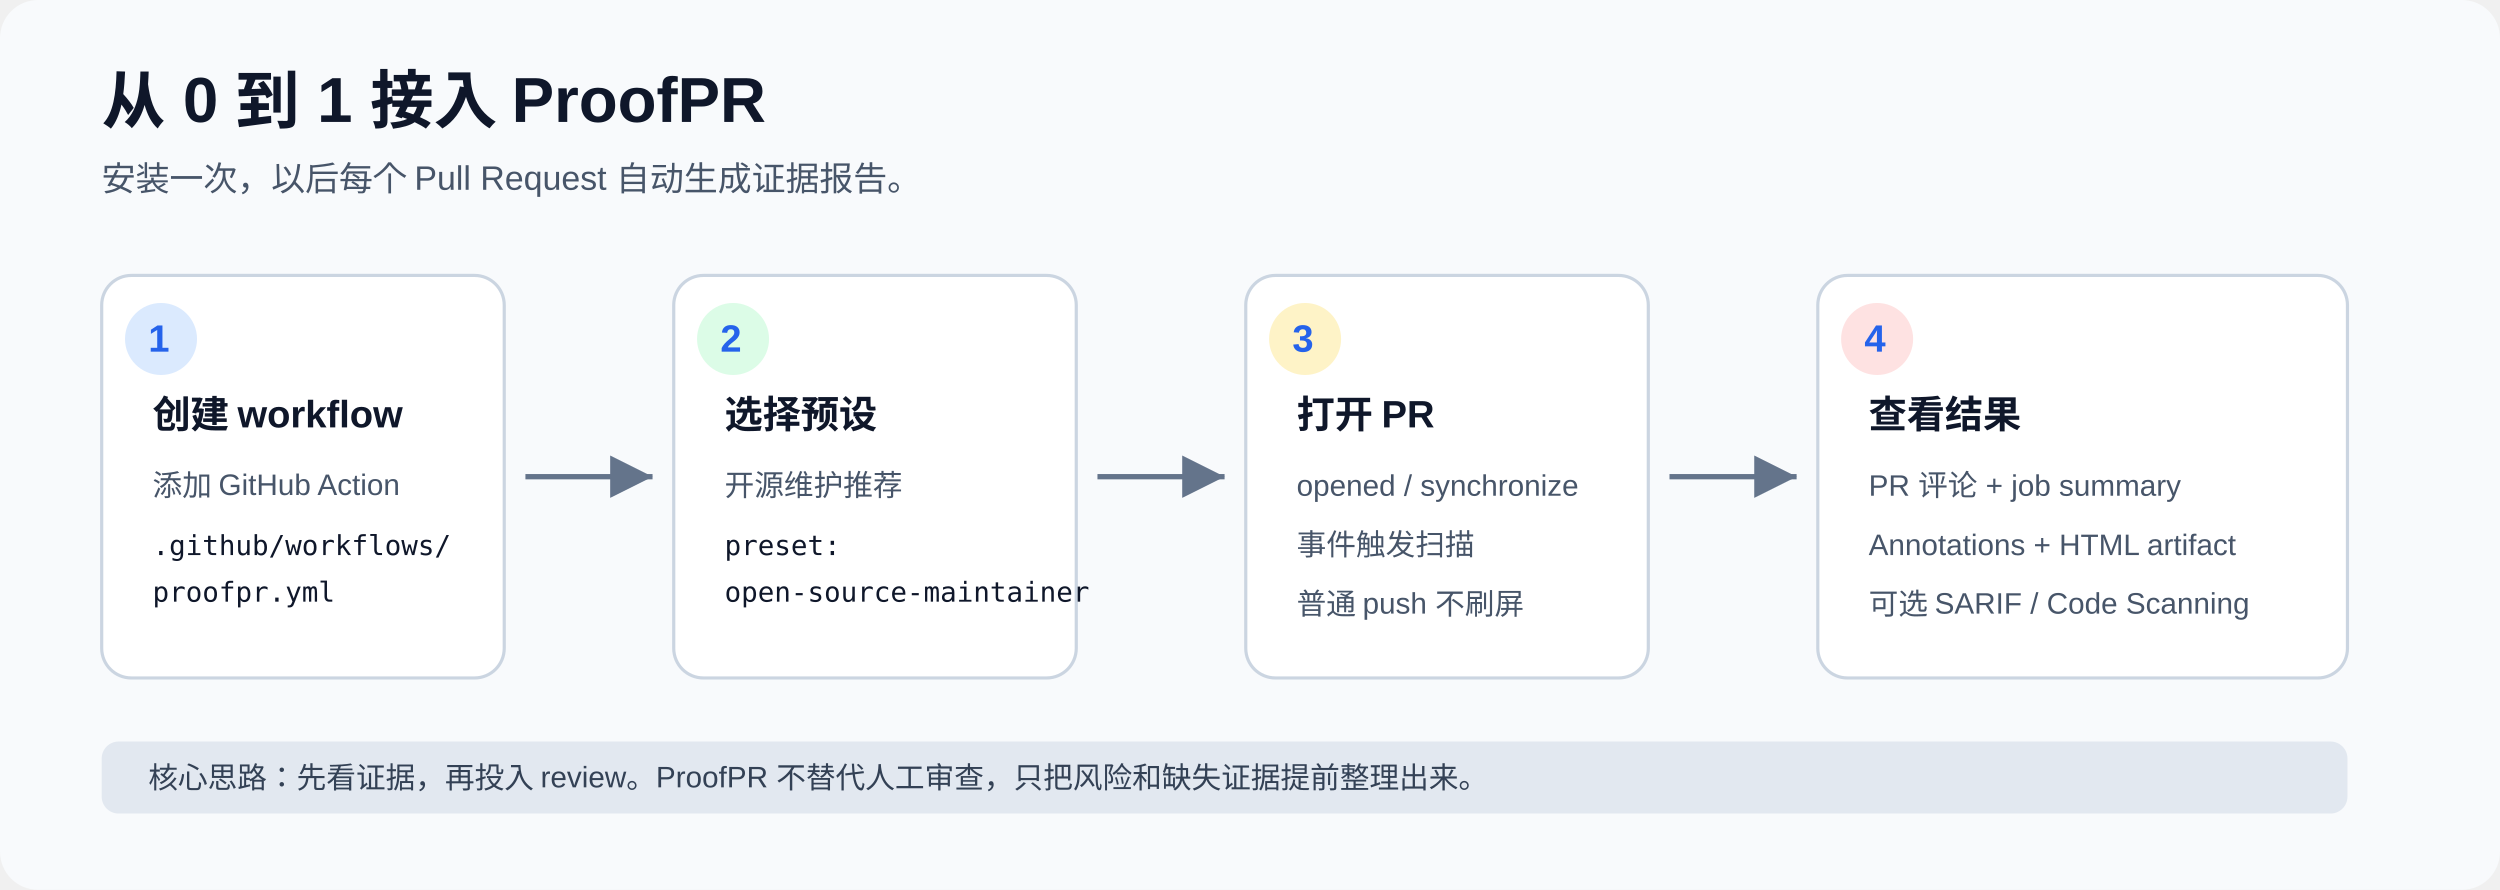
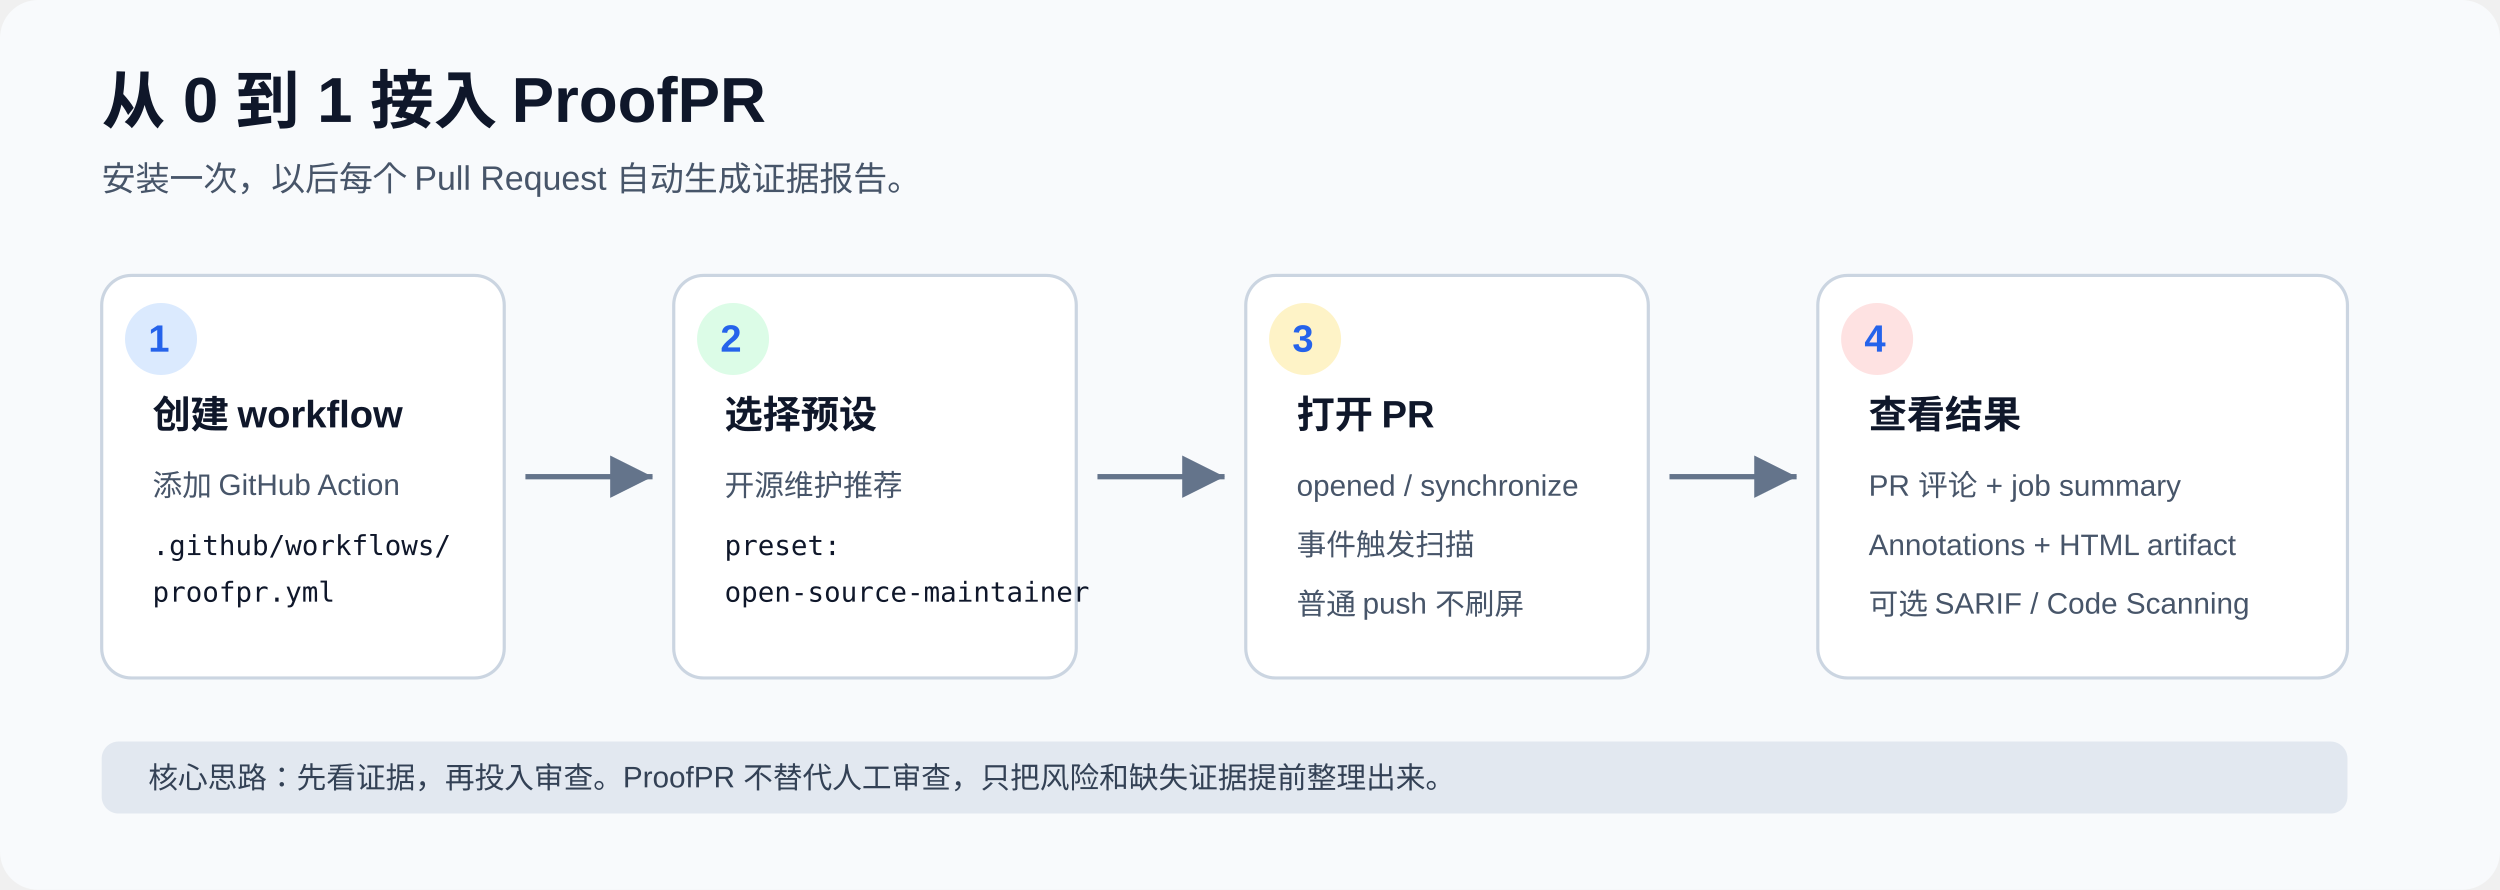
<svg xmlns="http://www.w3.org/2000/svg" width="1180" height="420" viewBox="0 0 1180 420" role="img" aria-labelledby="title desc">
  <rect width="1180" height="420" rx="18" fill="#f8fafc" />
  <text x="48" y="58" font-family="Arial, 'Microsoft YaHei', sans-serif" font-size="30" font-weight="700" fill="#0f172a">从 0 到 1 接入 ProofPR</text>
  <text x="48" y="90" font-family="Arial, 'Microsoft YaHei', sans-serif" font-size="16" fill="#475569">安装一次，以后每个 Pull Request 自动生成证据报告。</text>
  <defs>
    <marker id="arrow" markerWidth="12" markerHeight="12" refX="10" refY="6" orient="auto">
      <path d="M2,2 L10,6 L2,10 Z" fill="#64748b" />
    </marker>
    <style>
      .step { fill: #ffffff; stroke: #cbd5e1; stroke-width: 1.5; }
      .num { fill: #2563eb; font-family: Arial, 'Microsoft YaHei', sans-serif; font-size: 18px; font-weight: 700; }
      .title { fill: #0f172a; font-family: Arial, 'Microsoft YaHei', sans-serif; font-size: 18px; font-weight: 700; }
      .body { fill: #475569; font-family: Arial, 'Microsoft YaHei', sans-serif; font-size: 14px; }
      .code { fill: #0f172a; font-family: Consolas, 'Microsoft YaHei', monospace; font-size: 13px; }
    </style>
  </defs>
  <g transform="translate(48 130)">
    <rect class="step" width="190" height="190" rx="14" />
    <circle cx="28" cy="30" r="17" fill="#dbeafe" />
    <text class="num" x="22" y="36">1</text>
    <text class="title" x="24" y="72">创建 workflow</text>
    <text class="body" x="24" y="104">添加 GitHub Action</text>
    <text class="code" x="24" y="132">.github/workflows/</text>
    <text class="code" x="24" y="154">proofpr.yml</text>
  </g>
  <line x1="248" y1="225" x2="308" y2="225" stroke="#64748b" stroke-width="2.5" marker-end="url(#arrow)" />
  <g transform="translate(318 130)">
    <rect class="step" width="190" height="190" rx="14" />
    <circle cx="28" cy="30" r="17" fill="#dcfce7" />
    <text class="num" x="22" y="36" fill="#16a34a">2</text>
    <text class="title" x="24" y="72">选择预设</text>
    <text class="body" x="24" y="104">开源维护推荐</text>
    <text class="code" x="24" y="132">preset:</text>
    <text class="code" x="24" y="154">open-source-maintainer</text>
  </g>
  <line x1="518" y1="225" x2="578" y2="225" stroke="#64748b" stroke-width="2.5" marker-end="url(#arrow)" />
  <g transform="translate(588 130)">
    <rect class="step" width="190" height="190" rx="14" />
    <circle cx="28" cy="30" r="17" fill="#fef3c7" />
    <text class="num" x="22" y="36" fill="#d97706">3</text>
    <text class="title" x="24" y="72">打开 PR</text>
    <text class="body" x="24" y="104">opened / synchronize</text>
    <text class="body" x="24" y="132">事件触发扫描</text>
    <text class="body" x="24" y="160">普通 push 不刷屏</text>
  </g>
  <line x1="788" y1="225" x2="848" y2="225" stroke="#64748b" stroke-width="2.5" marker-end="url(#arrow)" />
  <g transform="translate(858 130)">
    <rect class="step" width="250" height="190" rx="14" />
    <circle cx="28" cy="30" r="17" fill="#fee2e2" />
    <text class="num" x="22" y="36" fill="#dc2626">4</text>
    <text class="title" x="24" y="72">查看结果</text>
    <text class="body" x="24" y="104">PR 评论 + job summary</text>
    <text class="body" x="24" y="132">Annotations + HTML artifact</text>
    <text class="body" x="24" y="160">可选 SARIF / Code Scanning</text>
  </g>
  <rect x="48" y="350" width="1060" height="34" rx="8" fill="#e2e8f0" />
-   <text x="70" y="372" font-family="Arial, 'Microsoft YaHei', sans-serif" font-size="14" fill="#334155">核心思路：先看证据，再投入 review。ProofPR 不替代人工审查，只把风险和缺失证据提前整理出来。</text>
+   <text x="70" y="372" font-family="Arial, 'Microsoft YaHei', sans-serif" font-size="14" fill="#334155">核心思路：先看证据，再投入审查。ProofPR 不替代人工审查，只把风险和缺失证据提前整理出来。</text>
</svg>
